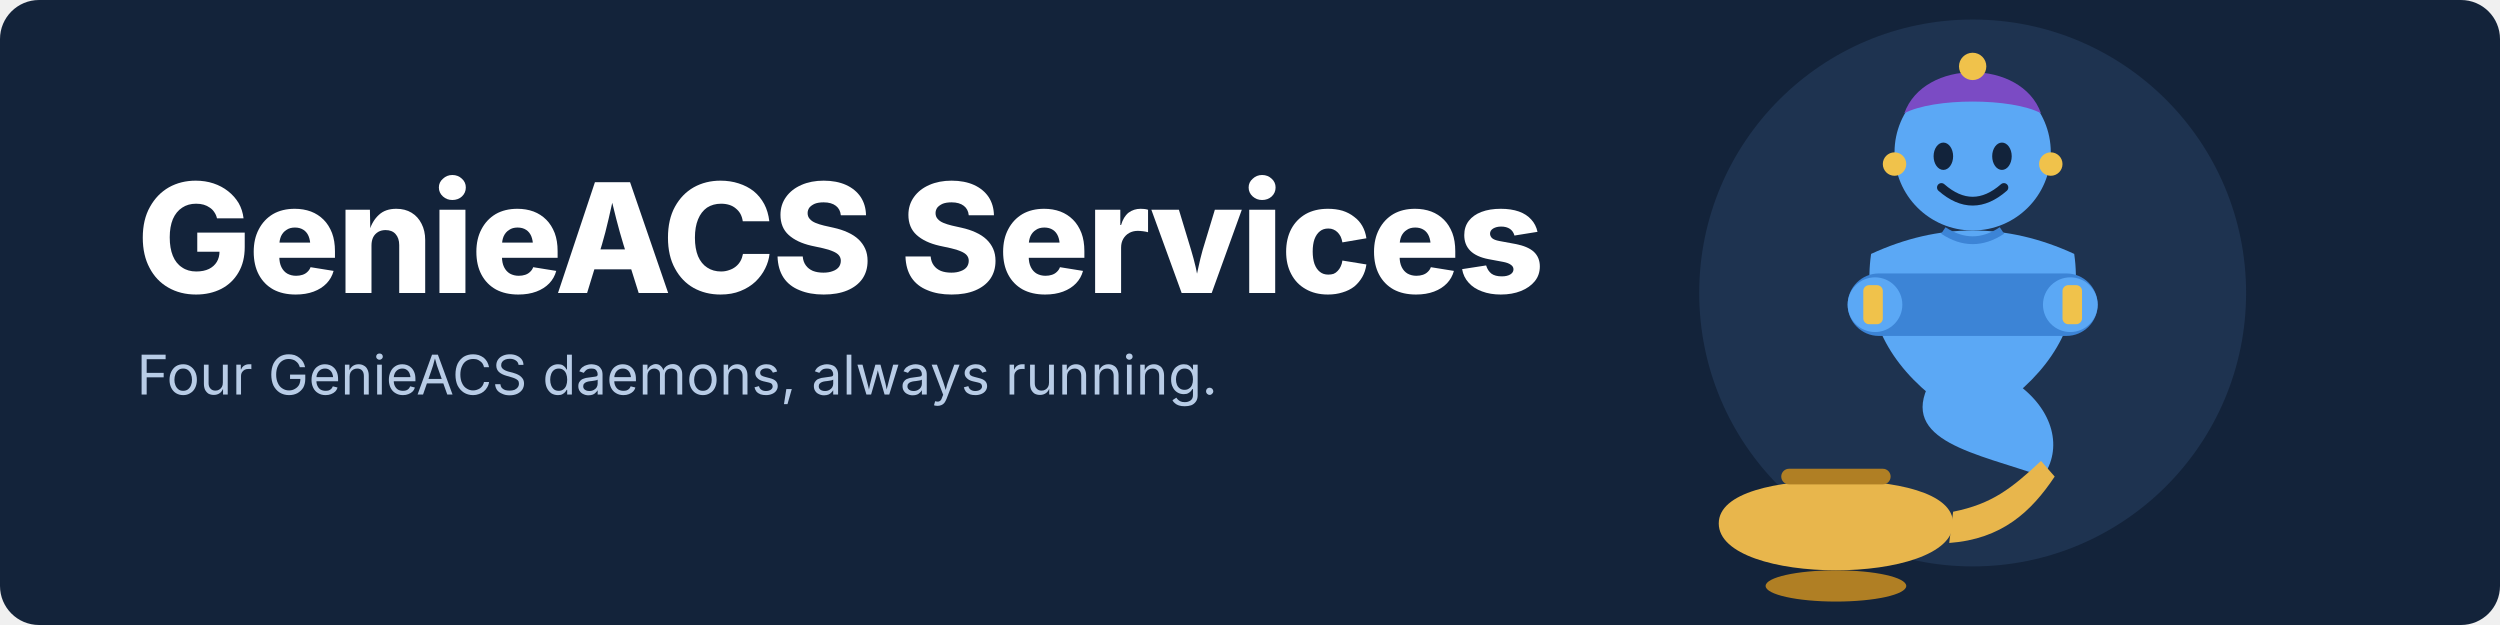
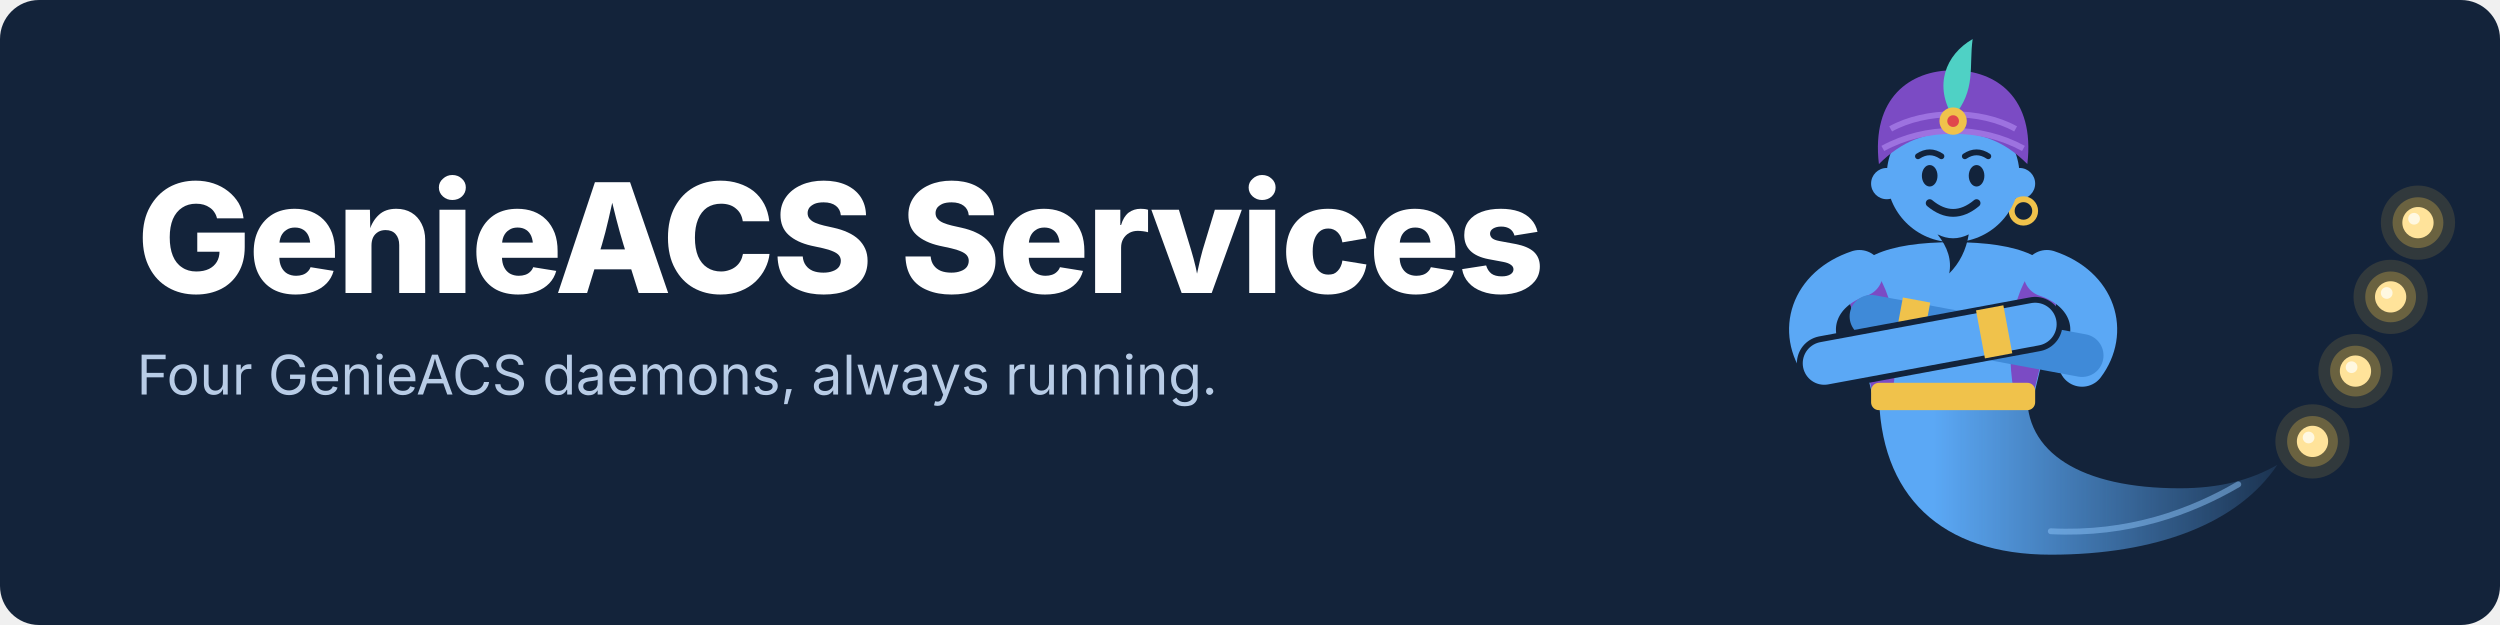
<svg xmlns="http://www.w3.org/2000/svg" viewBox="0 0 1280 320" width="1280" height="320" role="img" aria-label="GenieACS Services">
  <defs>
    <clipPath id="c">
      <rect width="1280" height="320" rx="20" />
    </clipPath>
    <path id="g0" d="m30.4 .8q-8.1 0-14.3-3.6q-6.1-3.5-9.5-10q-3.5-6.5-3.5-15.5q0-9.3 3.7-15.8q3.6-6.5 9.7-10q6.1-3.4 13.7-3.4q4.9 0 9.1 1.4q4.2 1.4 7.5 4q3.3 2.6 5.4 6.1q2 3.5 2.5 7.8l-13.6 0q-.4-1.8-1.4-3.2q-.9-1.4-2.3-2.3q-1.4-1-3.1-1.5q-1.7-.5-3.9-.5q-4.1 0-7.1 2q-3.1 2-4.8 5.9q-1.6 3.9-1.6 9.3q0 5.6 1.6 9.5q1.6 3.9 4.7 5.9q3 2.1 7.3 2.1q3.8 0 6.5-1.3q2.6-1.3 4-3.6q1.4-2.3 1.4-5.5l2.5 .3l-13.9 0l0-9.8l24.3 0l0 7.4q0 7.6-3.2 13q-3.2 5.5-8.8 8.4q-5.7 2.9-12.9 2.9z" />
    <path id="g1" d="m24.2 .8q-6.7 0-11.5-2.6q-4.8-2.7-7.4-7.6q-2.6-4.9-2.6-11.7q0-6.6 2.6-11.5q2.6-5 7.3-7.8q4.7-2.7 11.1-2.7q4.5 0 8.3 1.4q3.7 1.4 6.5 4.2q2.7 2.7 4.3 6.8q1.5 4 1.5 9.3l0 3.4l-36.9 0l0-7.8l30.5 0l-6.2 1.8q0-2.9-.9-5.1q-.9-2.1-2.6-3.2q-1.8-1.2-4.4-1.2q-2.6 0-4.3 1.2q-1.8 1.1-2.8 3.2q-.9 2.1-.9 4.9l0 5.5q0 3.3 1.1 5.5q1.1 2.2 3 3.3q2 1.1 4.5 1.1q1.8 0 3.3-.5q1.5-.5 2.5-1.5q1.1-1 1.6-2.4l11.8 1.9q-1 3.7-3.6 6.4q-2.6 2.7-6.6 4.2q-4 1.5-9.2 1.5z" />
    <path id="g2" d="m17.7-24.3l0 24.3l-13.3 0l0-42.6l12.5 0l.2 10.8l-.5 0q1.5-5.1 4.9-8.2q3.3-3.1 8.9-3.1q4.5 0 7.8 2q3.3 2 5.1 5.6q1.9 3.6 1.9 8.4l0 27.1l-13.3 0l0-24.5q0-3.6-1.9-5.7q-1.8-2-5.1-2q-2.1 0-3.7 .9q-1.7 1-2.6 2.7q-.9 1.8-.9 4.3z" />
    <path id="g3" d="m4.4-0l0-42.6l13.3 0l0 42.6l-13.3 0zm6.6-47.6q-2.8 0-4.8-1.8q-2.1-1.9-2.1-4.6q0-2.7 2.1-4.5q2-1.9 4.8-1.9q2.9 0 4.9 1.9q2 1.8 2 4.5q0 2.7-2 4.6q-2 1.8-4.9 1.8z" />
    <path id="g4" d="m1.8-0l18.9-56.7l18 0l19.5 56.7l-15.1 0l-7.8-24.8q-1.9-6.2-3.7-13.2q-1.8-7-3.6-14.5l3 0q-1.7 7.6-3.3 14.6q-1.6 7-3.4 13.1l-7.6 24.8l-14.9 0zm12.9-12.1l0-10.2l30.7 0l0 10.2l-30.7 0z" />
    <path id="g5" d="m30 .8q-7.7 0-13.8-3.4q-6-3.4-9.5-9.9q-3.6-6.5-3.6-15.8q0-9.4 3.6-15.9q3.6-6.5 9.6-9.9q6.1-3.4 13.7-3.4q5 0 9.3 1.4q4.4 1.4 7.7 4q3.3 2.7 5.4 6.6q2 3.8 2.6 8.8l-13.6 0q-.3-2.1-1.2-3.8q-.9-1.6-2.4-2.8q-1.4-1.2-3.3-1.8q-1.9-.6-4.2-.6q-4.1 0-7.2 2q-3 2.1-4.6 6q-1.6 3.9-1.6 9.4q0 5.6 1.6 9.5q1.7 3.9 4.7 5.8q3 2 7.1 2q2.2 0 4.1-.7q1.9-.6 3.4-1.8q1.4-1.1 2.4-2.8q.9-1.6 1.3-3.7l13.6 0q-.4 3.8-2.2 7.4q-1.8 3.7-5 6.8q-3.2 3-7.7 4.8q-4.4 1.8-10.2 1.8z" />
    <path id="g6" d="m26.3 .8q-7.1 0-12.3-2.2q-5.3-2.1-8.2-6.4q-2.9-4.4-3.1-10.9l12.9 0q.2 2.7 1.6 4.6q1.3 1.8 3.6 2.8q2.3 .9 5.4 .9q2.8 0 4.8-.8q2-.7 3.1-2.1q1-1.4 1-3.2q0-1.6-1-2.8q-.9-1.1-3-2q-2-.9-5.1-1.6l-6-1.3q-7.4-1.7-11.6-5.5q-4.2-3.8-4.2-10.3q0-5.2 2.9-9.2q2.8-3.9 7.8-6.1q5-2.2 11.4-2.2q6.6 0 11.5 2.2q4.8 2.2 7.5 6.2q2.6 4 2.7 9.3l-12.9 0q-.3-3.1-2.5-4.8q-2.3-1.8-6.3-1.8q-2.7 0-4.5 .7q-1.8 .8-2.8 2q-.9 1.3-.9 2.8q0 1.8 1.1 3q1 1.2 2.9 2q1.9 .8 4.4 1.4l4.9 1.1q4.1 .9 7.3 2.4q3.3 1.5 5.5 3.6q2.2 2.1 3.4 4.8q1.2 2.7 1.2 6.2q0 5.3-2.7 9.2q-2.7 3.8-7.7 5.9q-5 2.1-12.1 2.1z" />
    <path id="g8" d="m4.4-0l0-42.6l12.9 0l0 7.8l.4 0q1.2-4.2 3.8-6.3q2.7-2 6.2-2q.9 0 1.9 .1q1 .1 1.9 .4l0 11.5q-1-.3-2.5-.5q-1.6-.2-2.8-.2q-2.4 0-4.4 1.1q-1.9 1.1-3 3q-1.1 1.9-1.1 4.5l0 23.2l-13.3 0z" />
    <path id="g9" d="m16.3-0l-15.5-42.6l14.1 0l6.3 20.8q1.3 4.3 2.3 8.6q.9 4.4 1.9 9.3l-2.4 0q.9-4.9 1.9-9.3q.9-4.3 2.1-8.6l6.3-20.8l13.8 0l-15.4 42.6l-15.4 0z" />
    <path id="g10" d="m24.1 .8q-6.6 0-11.4-2.8q-4.8-2.7-7.4-7.7q-2.6-4.9-2.6-11.4q0-6.6 2.6-11.6q2.6-4.9 7.4-7.7q4.8-2.7 11.4-2.7q4.1 0 7.5 1q3.4 1.1 5.9 3.1q2.6 1.9 4.2 4.7q1.6 2.8 2.1 6.3l-12.3 2.1q-.3-1.7-.9-3q-.7-1.3-1.6-2.2q-.9-.9-2.1-1.4q-1.1-.5-2.6-.5q-2.6 0-4.3 1.4q-1.8 1.4-2.8 4.1q-.9 2.6-.9 6.3q0 3.6 .9 6.3q1 2.7 2.8 4.1q1.7 1.4 4.3 1.4q1.5 0 2.7-.4q1.2-.5 2.1-1.5q.9-.9 1.5-2.2q.7-1.4 .9-3.1l12.3 2q-.5 3.6-2.1 6.4q-1.6 2.8-4.1 4.9q-2.6 2-6 3q-3.4 1.1-7.5 1.1z" />
    <path id="g11" d="m22.3 .8q-5.4 0-9.6-1.6q-4.2-1.5-6.8-4.4q-2.7-2.9-3.4-7l12.3-1.9q.8 2.7 2.7 4.2q1.9 1.4 5.3 1.4q2.8 0 4.4-1q1.6-1 1.6-2.6q0-1.4-1.3-2.3q-1.3-1-3.9-1.5l-7.5-1.4q-6.3-1.2-9.4-4.3q-3.1-3.1-3.1-8q0-4.3 2.3-7.3q2.3-3 6.5-4.6q4.2-1.6 9.9-1.6q5.3 0 9.3 1.4q3.9 1.4 6.3 4.1q2.4 2.6 3.2 6.3l-11.8 1.9q-.6-2.2-2.3-3.4q-1.8-1.2-4.5-1.2q-2.4 0-4.1 1q-1.6 1-1.6 2.6q0 1.3 1 2.3q1.1 1 3.8 1.5l8.1 1.5q6.4 1.2 9.5 4q3.1 2.9 3.1 7.5q0 4.4-2.6 7.6q-2.6 3.2-7.1 5q-4.5 1.8-10.3 1.8z" />
    <path id="g12" d="m2.5-0l0-20.4l12.3 0l0 2.3l-9.7 0l0 7l8.7 0l0 2.3l-8.7 0l0 8.8l-2.6 0z" />
    <path id="g13" d="m8.4 .3q-2.1 0-3.7-1q-1.5-.9-2.4-2.7q-.9-1.8-.9-4.1q0-2.4 .9-4.2q.9-1.8 2.4-2.8q1.6-1 3.7-1q2.1 0 3.6 1q1.6 1 2.5 2.8q.9 1.8 .9 4.2q0 2.3-.9 4.1q-.9 1.8-2.5 2.7q-1.5 1-3.6 1zm0-2.2q1.5 0 2.5-.8q1-.8 1.5-2.1q.5-1.2 .5-2.7q0-1.6-.5-2.9q-.5-1.3-1.5-2.1q-1-.8-2.5-.8q-1.6 0-2.5 .8q-1 .8-1.5 2.1q-.5 1.3-.5 2.9q0 1.5 .5 2.7q.5 1.3 1.5 2.1q.9 .8 2.5 .8z" />
    <path id="g14" d="m7.3 .2q-1.5 0-2.7-.6q-1.1-.7-1.8-2q-.6-1.3-.6-3.2l0-9.7l2.4 0l0 9.5q0 1.8 1 2.8q.9 1 2.5 1q1.1 0 1.9-.5q.9-.5 1.4-1.4q.5-.9 .5-2.2l0-9.2l2.5 0l0 15.3l-2.4 0l0-3.7l.3 0q-.7 2.1-2 3q-1.3 .9-3 .9z" />
    <path id="g15" d="m2.2-0l0-15.3l2.3 0l0 2.4l.2 0q.4-1.2 1.5-1.9q1.1-.7 2.5-.7q.2 0 .6 0q.4 0 .6 0l0 2.5q-.1 0-.5-.1q-.5 0-1 0q-1.1 0-1.9 .4q-.9 .5-1.4 1.3q-.5 .8-.5 1.8l0 9.6l-2.4 0z" />
    <path id="g17" d="m10.8 .3q-2.7 0-4.8-1.3q-2-1.3-3.2-3.6q-1.1-2.4-1.1-5.6q0-3.2 1.1-5.6q1.2-2.3 3.2-3.6q2-1.2 4.6-1.2q1.6 0 3 .4q1.4 .5 2.5 1.4q1.2 .9 1.9 2.1q.7 1.2 1 2.7l-2.7 0q-.3-1-.8-1.8q-.5-.7-1.3-1.3q-.7-.6-1.6-.8q-.9-.3-2-.3q-1.8 0-3.2 .9q-1.5 .9-2.3 2.7q-.9 1.8-.9 4.4q0 2.6 .9 4.4q.8 1.8 2.3 2.7q1.5 1 3.4 1q1.7 0 3-.8q1.3-.7 2.1-2q.7-1.4 .7-3.2l.8 .1l-6.1 0l0-2.2l7.8 0l0 2.2q0 2.5-1 4.4q-1.1 1.8-3 2.9q-1.9 1-4.3 1z" />
    <path id="g18" d="m8.6 .3q-2.2 0-3.8-1q-1.6-.9-2.5-2.7q-.9-1.8-.9-4.1q0-2.4 .9-4.2q.8-1.8 2.4-2.8q1.5-1 3.6-1q1.2 0 2.4 .4q1.2 .4 2.1 1.3q1 .9 1.6 2.4q.6 1.4 .6 3.6l0 1l-11.9 0l0-2.1l10.5 0l-1.1 .8q0-1.5-.5-2.7q-.5-1.2-1.4-1.8q-.9-.7-2.3-.7q-1.4 0-2.4 .7q-1 .7-1.5 1.8q-.5 1-.5 2.3l0 1.4q0 1.7 .6 2.8q.6 1.2 1.6 1.8q1.1 .6 2.5 .6q.9 0 1.6-.2q.8-.3 1.3-.8q.5-.5 .8-1.3l2.4 .6q-.3 1.2-1.2 2.1q-.8 .8-2.1 1.3q-1.2 .5-2.8 .5z" />
    <path id="g19" d="m4.6-9.2l0 9.2l-2.4 0l0-15.3l2.3 0l0 3.7l-.3 0q.7-2.1 2-3q1.3-.9 3-.9q1.6 0 2.7 .7q1.2 .6 1.8 1.9q.7 1.3 .7 3.2l0 9.7l-2.5 0l0-9.5q0-1.8-.9-2.8q-.9-1-2.5-1q-1.1 0-2 .5q-.9 .5-1.4 1.4q-.5 .9-.5 2.2z" />
    <path id="g20" d="m2.2-0l0-15.3l2.4 0l0 15.3l-2.4 0zm1.2-17.8q-.7 0-1.2-.5q-.5-.4-.5-1.1q0-.7 .5-1.2q.5-.4 1.2-.4q.7 0 1.2 .4q.5 .5 .5 1.2q0 .7-.5 1.1q-.5 .5-1.2 .5z" />
    <path id="g21" d="m.7-0l7.4-20.4l3 0l7.5 20.4l-2.7 0l-4.3-12.1q-.4-1.1-1-2.8q-.5-1.7-1.2-4.3l.4 0q-.7 2.7-1.2 4.4q-.6 1.7-.9 2.7l-4.2 12.1l-2.8 0zm3.7-5.7l0-2.3l10.5 0l0 2.3l-10.5 0z" />
    <path id="g22" d="m10.7 .3q-2.6 0-4.7-1.3q-2-1.3-3.2-3.6q-1.1-2.3-1.1-5.6q0-3.2 1.1-5.6q1.2-2.3 3.2-3.6q2.1-1.2 4.7-1.2q1.5 0 2.9 .4q1.4 .5 2.5 1.3q1.1 .9 1.8 2.1q.7 1.3 1 2.8l-2.6 0q-.2-1-.7-1.8q-.5-.8-1.3-1.3q-.8-.6-1.7-.9q-.9-.2-1.9-.2q-1.8 0-3.3 .9q-1.5 .9-2.3 2.7q-.9 1.8-.9 4.4q0 2.6 .9 4.4q.8 1.8 2.3 2.7q1.5 1 3.3 1q1 0 1.9-.3q.9-.3 1.7-.8q.8-.6 1.3-1.4q.5-.8 .7-1.8l2.6 0q-.2 1.5-1 2.8q-.7 1.2-1.8 2.1q-1.1 .9-2.5 1.3q-1.3 .5-2.9 .5z" />
    <path id="g23" d="m9 .4q-2.2 0-3.8-.8q-1.7-.7-2.6-1.9q-.9-1.3-1-3l2.7 0q.1 1.1 .7 1.9q.7 .7 1.7 1.1q1.1 .3 2.3 .3q1.4 0 2.5-.4q1.1-.5 1.7-1.3q.6-.8 .6-1.9q0-1-.5-1.6q-.6-.6-1.5-1q-.9-.4-2-.7l-2.4-.7q-2.5-.7-3.9-2q-1.3-1.3-1.3-3.3q0-1.7 .9-3q.9-1.3 2.5-2q1.6-.7 3.6-.7q2 0 3.5 .7q1.6 .7 2.5 1.9q.9 1.2 .9 2.8l-2.5 0q-.2-1.5-1.5-2.3q-1.2-.8-3-.8q-1.3 0-2.3 .4q-1 .4-1.6 1.2q-.5 .7-.5 1.7q0 1 .7 1.7q.6 .6 1.5 1q.9 .4 1.7 .6l2 .5q.8 .2 1.8 .6q1 .4 1.9 1q.9 .7 1.5 1.6q.6 1 .6 2.4q0 1.7-.9 3.1q-.9 1.3-2.5 2.1q-1.7 .8-4 .8z" />
    <path id="g24" d="m7.9 .3q-1.9 0-3.4-.9q-1.4-1-2.3-2.8q-.8-1.8-.8-4.2q0-2.4 .8-4.2q.9-1.8 2.3-2.7q1.5-1 3.4-1q1.5 0 2.4 .5q.8 .5 1.3 1.1q.5 .7 .7 1.1l.2 0l0-7.6l2.5 0l0 20.4l-2.4 0l0-2.4l-.3 0q-.2 .5-.7 1.1q-.5 .6-1.4 1.1q-.8 .5-2.3 .5zm.4-2.2q1.4 0 2.3-.7q1-.7 1.5-2q.5-1.3 .5-3q0-1.7-.5-3q-.5-1.3-1.5-2q-.9-.7-2.3-.7q-1.5 0-2.5 .8q-.9 .7-1.4 2q-.5 1.3-.5 2.9q0 1.6 .5 2.9q.5 1.3 1.5 2.1q.9 .7 2.4 .7z" />
    <path id="g25" d="m6.4 .4q-1.4 0-2.6-.6q-1.2-.5-1.9-1.6q-.7-1-.7-2.5q0-1.4 .6-2.2q.5-.8 1.3-1.3q.9-.4 2-.7q1-.2 2.1-.3q1.3-.2 2.2-.3q.9-.1 1.3-.3q.4-.3 .4-.8l0-.1q0-1-.4-1.6q-.3-.7-1-1.1q-.7-.3-1.8-.3q-1.1 0-1.9 .3q-.8 .4-1.2 .9q-.5 .5-.8 1l-2.3-.8q.6-1.3 1.6-2.1q1-.8 2.2-1.1q1.2-.4 2.3-.4q.8 0 1.8 .2q1 .2 1.9 .7q.9 .6 1.5 1.7q.6 1 .6 2.8l0 10.1l-2.5 0l0-2.1l-.1 0q-.3 .6-.9 1.1q-.5 .6-1.4 1q-1 .4-2.3 .4zm.5-2.2q1.3 0 2.3-.6q.9-.5 1.4-1.3q.5-.9 .5-1.8l0-2.1q-.1 .1-.7 .3q-.5 .1-1.1 .2q-.7 .1-1.3 .2q-.6 .1-.9 .1q-.9 .1-1.7 .4q-.8 .3-1.2 .8q-.5 .5-.5 1.4q0 .8 .4 1.3q.4 .5 1.1 .8q.7 .3 1.7 .3z" />
    <path id="g26" d="m2.2-0l0-15.3l2.4 0l0 3.4l-.2 0q.3-1.2 1-2q.6-.8 1.6-1.2q.9-.5 1.8-.5q1.7 0 2.7 1.1q1.1 1 1.4 2.7l-.3 0q.2-1.2 .9-2q.8-.9 1.8-1.3q1-.5 2.3-.5q1.3 0 2.4 .6q1.1 .6 1.7 1.8q.7 1.1 .7 2.9l0 10.3l-2.5 0l0-10.2q0-1.7-.9-2.4q-1-.7-2.2-.7q-1 0-1.8 .4q-.7 .4-1.1 1.2q-.4 .7-.4 1.7l0 10l-2.5 0l0-10.5q0-1.3-.8-2q-.9-.8-2.2-.8q-.8 0-1.6 .4q-.8 .4-1.3 1.2q-.5 .9-.5 2.1l0 9.6l-2.4 0z" />
    <path id="g27" d="m7.4 .3q-1.6 0-2.8-.4q-1.3-.5-2.1-1.4q-.7-.9-1-2.2l2.3-.6q.3 1.3 1.3 1.9q.9 .6 2.2 .6q1.6 0 2.6-.7q.9-.7 .9-1.6q0-.8-.5-1.4q-.6-.5-1.7-.7l-2.6-.6q-2-.5-3-1.6q-1.1-1-1.1-2.6q0-1.3 .8-2.3q.7-1 2-1.6q1.3-.6 2.9-.6q1.6 0 2.7 .5q1.1 .5 1.8 1.3q.7 .8 1 1.9l-2.2 .6q-.3-.8-1.1-1.5q-.7-.7-2.2-.7q-1.4 0-2.3 .6q-.9 .7-.9 1.6q0 .9 .6 1.4q.7 .5 2 .8l2.3 .6q2.1 .5 3.1 1.5q1 1 1 2.6q0 1.3-.8 2.4q-.7 1-2.1 1.6q-1.4 .6-3.1 .6z" />
    <path id="g28" d="m1.8 4.9l1.2-7.7l2.8 0l-2.2 7.7l-1.8 0z" />
    <path id="g29" d="m4.6-20.4l0 20.4l-2.4 0l0-20.4l2.4 0z" />
    <path id="g30" d="m5.6-0l-4.6-15.3l2.6 0l1.8 6.7q.4 1.4 .8 3.1q.5 1.7 .9 3.9l-.4 0q.4-2.1 .8-3.8q.4-1.8 .8-3.2l1.9-6.7l2.6 0l1.8 6.7q.4 1.4 .8 3.1q.4 1.8 .8 3.9l-.4 0q.4-2.1 .9-3.8q.4-1.8 .8-3.2l1.8-6.7l2.7 0l-4.7 15.3l-2.4 0l-2-6.9q-.3-1.1-.6-2.2q-.3-1.1-.6-2.2q-.2-1.2-.5-2.3l.5 0q-.2 1.1-.5 2.3q-.3 1.1-.6 2.2q-.3 1.2-.6 2.2l-2 6.9l-2.4 0z" />
    <path id="g31" d="m1.9 5.5l.6-2.1l.3 .1q.8 .2 1.4 .1q.6-.1 1.1-.6q.5-.6 .8-1.6l.5-1.3l-5.9-15.4l2.7 0l3.3 9.1q.5 1.4 .9 2.8q.3 1.4 .7 2.7l-.9 0q.4-1.3 .8-2.7q.3-1.4 .8-2.8l3.3-9.1l2.7 0l-6.7 17.6q-.5 1.2-1.1 2q-.7 .8-1.5 1.1q-.9 .4-2 .4q-.6 0-1.1-.1q-.5-.1-.7-.2z" />
    <path id="g32" d="m8.4 6q-1.7 0-3-.4q-1.2-.4-2-1.1q-.9-.7-1.3-1.6l2-1.3q.3 .5 .8 1q.5 .5 1.3 .9q.8 .4 2.2 .4q1.8 0 3-.9q1.2-.9 1.2-2.7l0-3.1l-.3 0q-.2 .4-.7 1q-.5 .6-1.4 1.1q-.8 .5-2.3 .5q-1.9 0-3.3-.9q-1.5-.9-2.3-2.6q-.9-1.6-.9-4q0-2.4 .9-4.1q.8-1.8 2.3-2.7q1.4-1 3.3-1q1.5 0 2.4 .5q.9 .5 1.3 1.1q.5 .7 .8 1.1l.2 0l0-2.5l2.4 0l0 15.7q0 2-.9 3.2q-.9 1.3-2.4 1.9q-1.5 .5-3.3 .5zm-.1-8.4q1.4 0 2.3-.7q1-.6 1.5-1.8q.5-1.2 .5-2.9q0-1.6-.5-2.8q-.5-1.3-1.4-2q-1-.7-2.4-.7q-1.5 0-2.4 .8q-1 .7-1.5 2q-.5 1.2-.5 2.7q0 1.6 .5 2.8q.5 1.2 1.5 1.9q.9 .7 2.4 .7z" />
    <path id="g33" d="m4 .2q-.7 0-1.3-.6q-.5-.5-.5-1.3q0-.7 .5-1.3q.6-.5 1.3-.5q.8 0 1.3 .5q.6 .6 .6 1.3q0 .8-.6 1.3q-.5 .6-1.3 .6z" />
+     <linearGradient id="tail" x1="990" y1="0" x2="1170" y2="0" gradientUnits="userSpaceOnUse">
+       <stop offset="0" stop-color="#5BA8F5" />
+       <stop offset="1" stop-color="#5BA8F5" stop-opacity=".1" />
+     </linearGradient>
  </defs>
  <g clip-path="url(#c)">
    <rect width="1280" height="320" fill="#13233A" />
-     <circle cx="1010" cy="150" r="140" fill="#1E3350" />
-     <path d="M988 196C972 226 1012 232 1046 244C1056 230 1052 210 1032 196Z" fill="#5BA8F5" />
-     <path d="M958 130Q1010 106 1062 130Q1068 172 1032 202H988Q952 172 958 130Z" fill="#5BA8F5" />
-     <rect x="946" y="140" width="128" height="32" rx="16" fill="#3C84D6" />
-     <circle cx="960" cy="156" r="14" fill="#5BA8F5" />
-     <circle cx="1060" cy="156" r="14" fill="#5BA8F5" />
-     <rect x="954" y="146" width="10" height="20" rx="3" fill="#F0C24B" />
-     <rect x="1056" y="146" width="10" height="20" rx="3" fill="#F0C24B" />
-     <circle cx="1010" cy="78" r="40" fill="#5BA8F5" />
-     <path d="M975 58C985 30 1035 30 1045 58C1030 50 990 50 975 58Z" fill="#7B4BC4" />
-     <circle cx="1010" cy="34" r="7" fill="#F0C24B" />
-     <ellipse cx="995" cy="80" rx="5" ry="7" fill="#12233B" />
-     <ellipse cx="1025" cy="80" rx="5" ry="7" fill="#12233B" />
-     <path d="M994 96Q1010 110 1026 96" stroke="#12233B" stroke-width="4.5" fill="none" stroke-linecap="round" />
-     <path d="M998 100Q1010 104 1022 100" stroke="#12233B" stroke-width="0" fill="none" />
-     <circle cx="970" cy="84" r="6" fill="#F0C24B" />
-     <circle cx="1050" cy="84" r="6" fill="#F0C24B" />
-     <path d="M995 118Q1010 128 1025 118" stroke="#3C84D6" stroke-width="4" fill="none" />
-     <path d="M880 268C880 252 910 246 940 246C970 246 1000 252 1000 268C1000 284 970 292 940 292C910 292 880 284 880 268Z" fill="#E8B64C" />
-     <path d="M1000 262C1020 258 1030 250 1045 236L1052 244C1040 262 1025 276 998 278Z" fill="#E8B64C" />
-     <rect x="912" y="240" width="56" height="8" rx="4" fill="#B07F24" />
-     <ellipse cx="940" cy="300" rx="36" ry="8" fill="#B07F24" />
+     <path d="M962 200L1038 200C1036 232 1066 250 1116 250C1136 250 1152 246 1166 238C1146 268 1104 284 1050 284C994 284 962 254 962 200Z" fill="url(#tail)" />
+     <path d="M1050 272C1090 274 1122 262 1146 248" stroke="#8CC4FA" stroke-width="3" fill="none" stroke-linecap="round" opacity=".5" />
+     <circle cx="1184" cy="226" r="19" fill="#F0C24B" opacity=".14" />
+     <circle cx="1184" cy="226" r="13" fill="#F0C24B" opacity=".3" />
+     <circle cx="1184" cy="226" r="8" fill="#FFE39A" />
+     <circle cx="1182" cy="224" r="3" fill="#FFF8E1" />
+     <circle cx="1206" cy="190" r="19" fill="#F0C24B" opacity=".14" />
+     <circle cx="1206" cy="190" r="13" fill="#F0C24B" opacity=".3" />
+     <circle cx="1206" cy="190" r="8" fill="#FFE39A" />
+     <circle cx="1204" cy="188" r="3" fill="#FFF8E1" />
+     <circle cx="1224" cy="152" r="19" fill="#F0C24B" opacity=".14" />
+     <circle cx="1224" cy="152" r="13" fill="#F0C24B" opacity=".3" />
+     <circle cx="1224" cy="152" r="8" fill="#FFE39A" />
+     <circle cx="1222" cy="150" r="3" fill="#FFF8E1" />
+     <circle cx="1238" cy="114" r="19" fill="#F0C24B" opacity=".14" />
+     <circle cx="1238" cy="114" r="13" fill="#F0C24B" opacity=".3" />
+     <circle cx="1238" cy="114" r="8" fill="#FFE39A" />
+     <circle cx="1236" cy="112" r="3" fill="#FFF8E1" />
+     <path d="M946 150C946 132 966 124 1000 124C1034 124 1054 132 1054 150L1040 208H960Z" fill="#5BA8F5" />
+     <path d="M958 136C970 150 974 176 968 206H960L946 150C946 142 950 138 958 136ZM1042 136C1030 150 1026 176 1032 206H1040L1054 150C1054 142 1050 138 1042 136Z" fill="#7B4BC4" />
+     <rect x="958" y="196" width="84" height="14" rx="4" fill="#F0C24B" />
+     <path d="M952 140C928 148 922 170 934 186" stroke="#5BA8F5" stroke-width="24" stroke-linecap="round" fill="none" />
+     <path d="M1048 140C1072 148 1078 170 1066 186" stroke="#5BA8F5" stroke-width="24" stroke-linecap="round" fill="none" />
+     <path d="M1066 182L958 162" stroke="#3F8AD8" stroke-width="22" stroke-linecap="round" />
+     <path d="M972 164.6L986 167.2" stroke="#F0C24B" stroke-width="25" stroke-linecap="butt" />
+     <path d="M934 186L1042 166" stroke="#12233B" stroke-width="28" stroke-linecap="round" />
+     <path d="M934 186L1042 166" stroke="#5BA8F5" stroke-width="22" stroke-linecap="round" />
+     <path d="M1014 171.2L1028 168.6" stroke="#F0C24B" stroke-width="25" stroke-linecap="butt" />
+     <circle cx="966" cy="94" r="8" fill="#5BA8F5" />
+     <circle cx="1034" cy="94" r="8" fill="#5BA8F5" />
+     <circle cx="1036" cy="108" r="6" fill="none" stroke="#F0C24B" stroke-width="3" />
+     <circle cx="1000" cy="90" r="34" fill="#5BA8F5" />
+     <path d="M962 84C958 50 978 36 1000 36C1022 36 1042 50 1038 84C1026 72 1014 68 1000 68C986 68 974 72 962 84Z" fill="#7B4BC4" />
+     <path d="M968 66C986 56 1014 56 1032 66M964 76C986 64 1014 64 1036 76" stroke="#9D72E0" stroke-width="3" fill="none" />
+     <path d="M1000 60C990 44 996 28 1010 20C1008 34 1012 46 1000 60Z" fill="#4FD1C5" />
+     <circle cx="1000" cy="62" r="7" fill="#F0C24B" />
+     <circle cx="1000" cy="62" r="3" fill="#E0474C" />
+     <path d="M982 80Q988 76 994 80M1006 80Q1012 76 1018 80" stroke="#12233B" stroke-width="3" fill="none" stroke-linecap="round" />
+     <ellipse cx="988" cy="90" rx="4" ry="5.5" fill="#12233B" />
+     <ellipse cx="1012" cy="90" rx="4" ry="5.5" fill="#12233B" />
+     <path d="M988 104Q1000 114 1012 104" stroke="#12233B" stroke-width="4" fill="none" stroke-linecap="round" />
+     <path d="M992 120Q1000 124 1008 120Q1006 132 998 140Q1000 130 992 120Z" fill="#12233B" />
    <g fill="#fff">
      <use href="#g0" x="70" y="150" />
      <use href="#g1" x="127.2" y="150" />
      <use href="#g2" x="172.5" y="150" />
      <use href="#g3" x="220.6" y="150" />
      <use href="#g1" x="241.2" y="150" />
      <use href="#g4" x="283.9" y="150" />
      <use href="#g5" x="338.9" y="150" />
      <use href="#g6" x="395.4" y="150" />
      <use href="#g6" x="460.9" y="150" />
      <use href="#g1" x="510.9" y="150" />
      <use href="#g8" x="556.3" y="150" />
      <use href="#g9" x="588.7" y="150" />
      <use href="#g3" x="635.2" y="150" />
      <use href="#g10" x="655.8" y="150" />
      <use href="#g1" x="700.8" y="150" />
      <use href="#g11" x="746.1" y="150" />
    </g>
    <g fill="#B8CCE6">
      <use href="#g12" x="70" y="202" />
      <use href="#g13" x="85.4" y="202" />
      <use href="#g14" x="102.2" y="202" />
      <use href="#g15" x="118.8" y="202" />
      <use href="#g17" x="137.2" y="202" />
      <use href="#g18" x="158.1" y="202" />
      <use href="#g19" x="174.4" y="202" />
      <use href="#g20" x="190.9" y="202" />
      <use href="#g18" x="197.7" y="202" />
      <use href="#g21" x="213.1" y="202" />
      <use href="#g22" x="231.5" y="202" />
      <use href="#g23" x="251.9" y="202" />
      <use href="#g24" x="277.8" y="202" />
      <use href="#g25" x="294.9" y="202" />
      <use href="#g18" x="310.6" y="202" />
      <use href="#g26" x="326.9" y="202" />
      <use href="#g13" x="351.5" y="202" />
      <use href="#g19" x="368.3" y="202" />
      <use href="#g27" x="384.8" y="202" />
      <use href="#g28" x="399.6" y="202" />
      <use href="#g25" x="415.5" y="202" />
      <use href="#g29" x="431.3" y="202" />
      <use href="#g30" x="438" y="202" />
      <use href="#g25" x="460.9" y="202" />
      <use href="#g31" x="476.3" y="202" />
      <use href="#g27" x="492" y="202" />
      <use href="#g15" x="514.7" y="202" />
      <use href="#g14" x="525.2" y="202" />
      <use href="#g19" x="541.7" y="202" />
      <use href="#g19" x="558.3" y="202" />
      <use href="#g20" x="574.8" y="202" />
      <use href="#g19" x="581.6" y="202" />
      <use href="#g32" x="598.2" y="202" />
      <use href="#g33" x="615.3" y="202" />
    </g>
  </g>
</svg>
